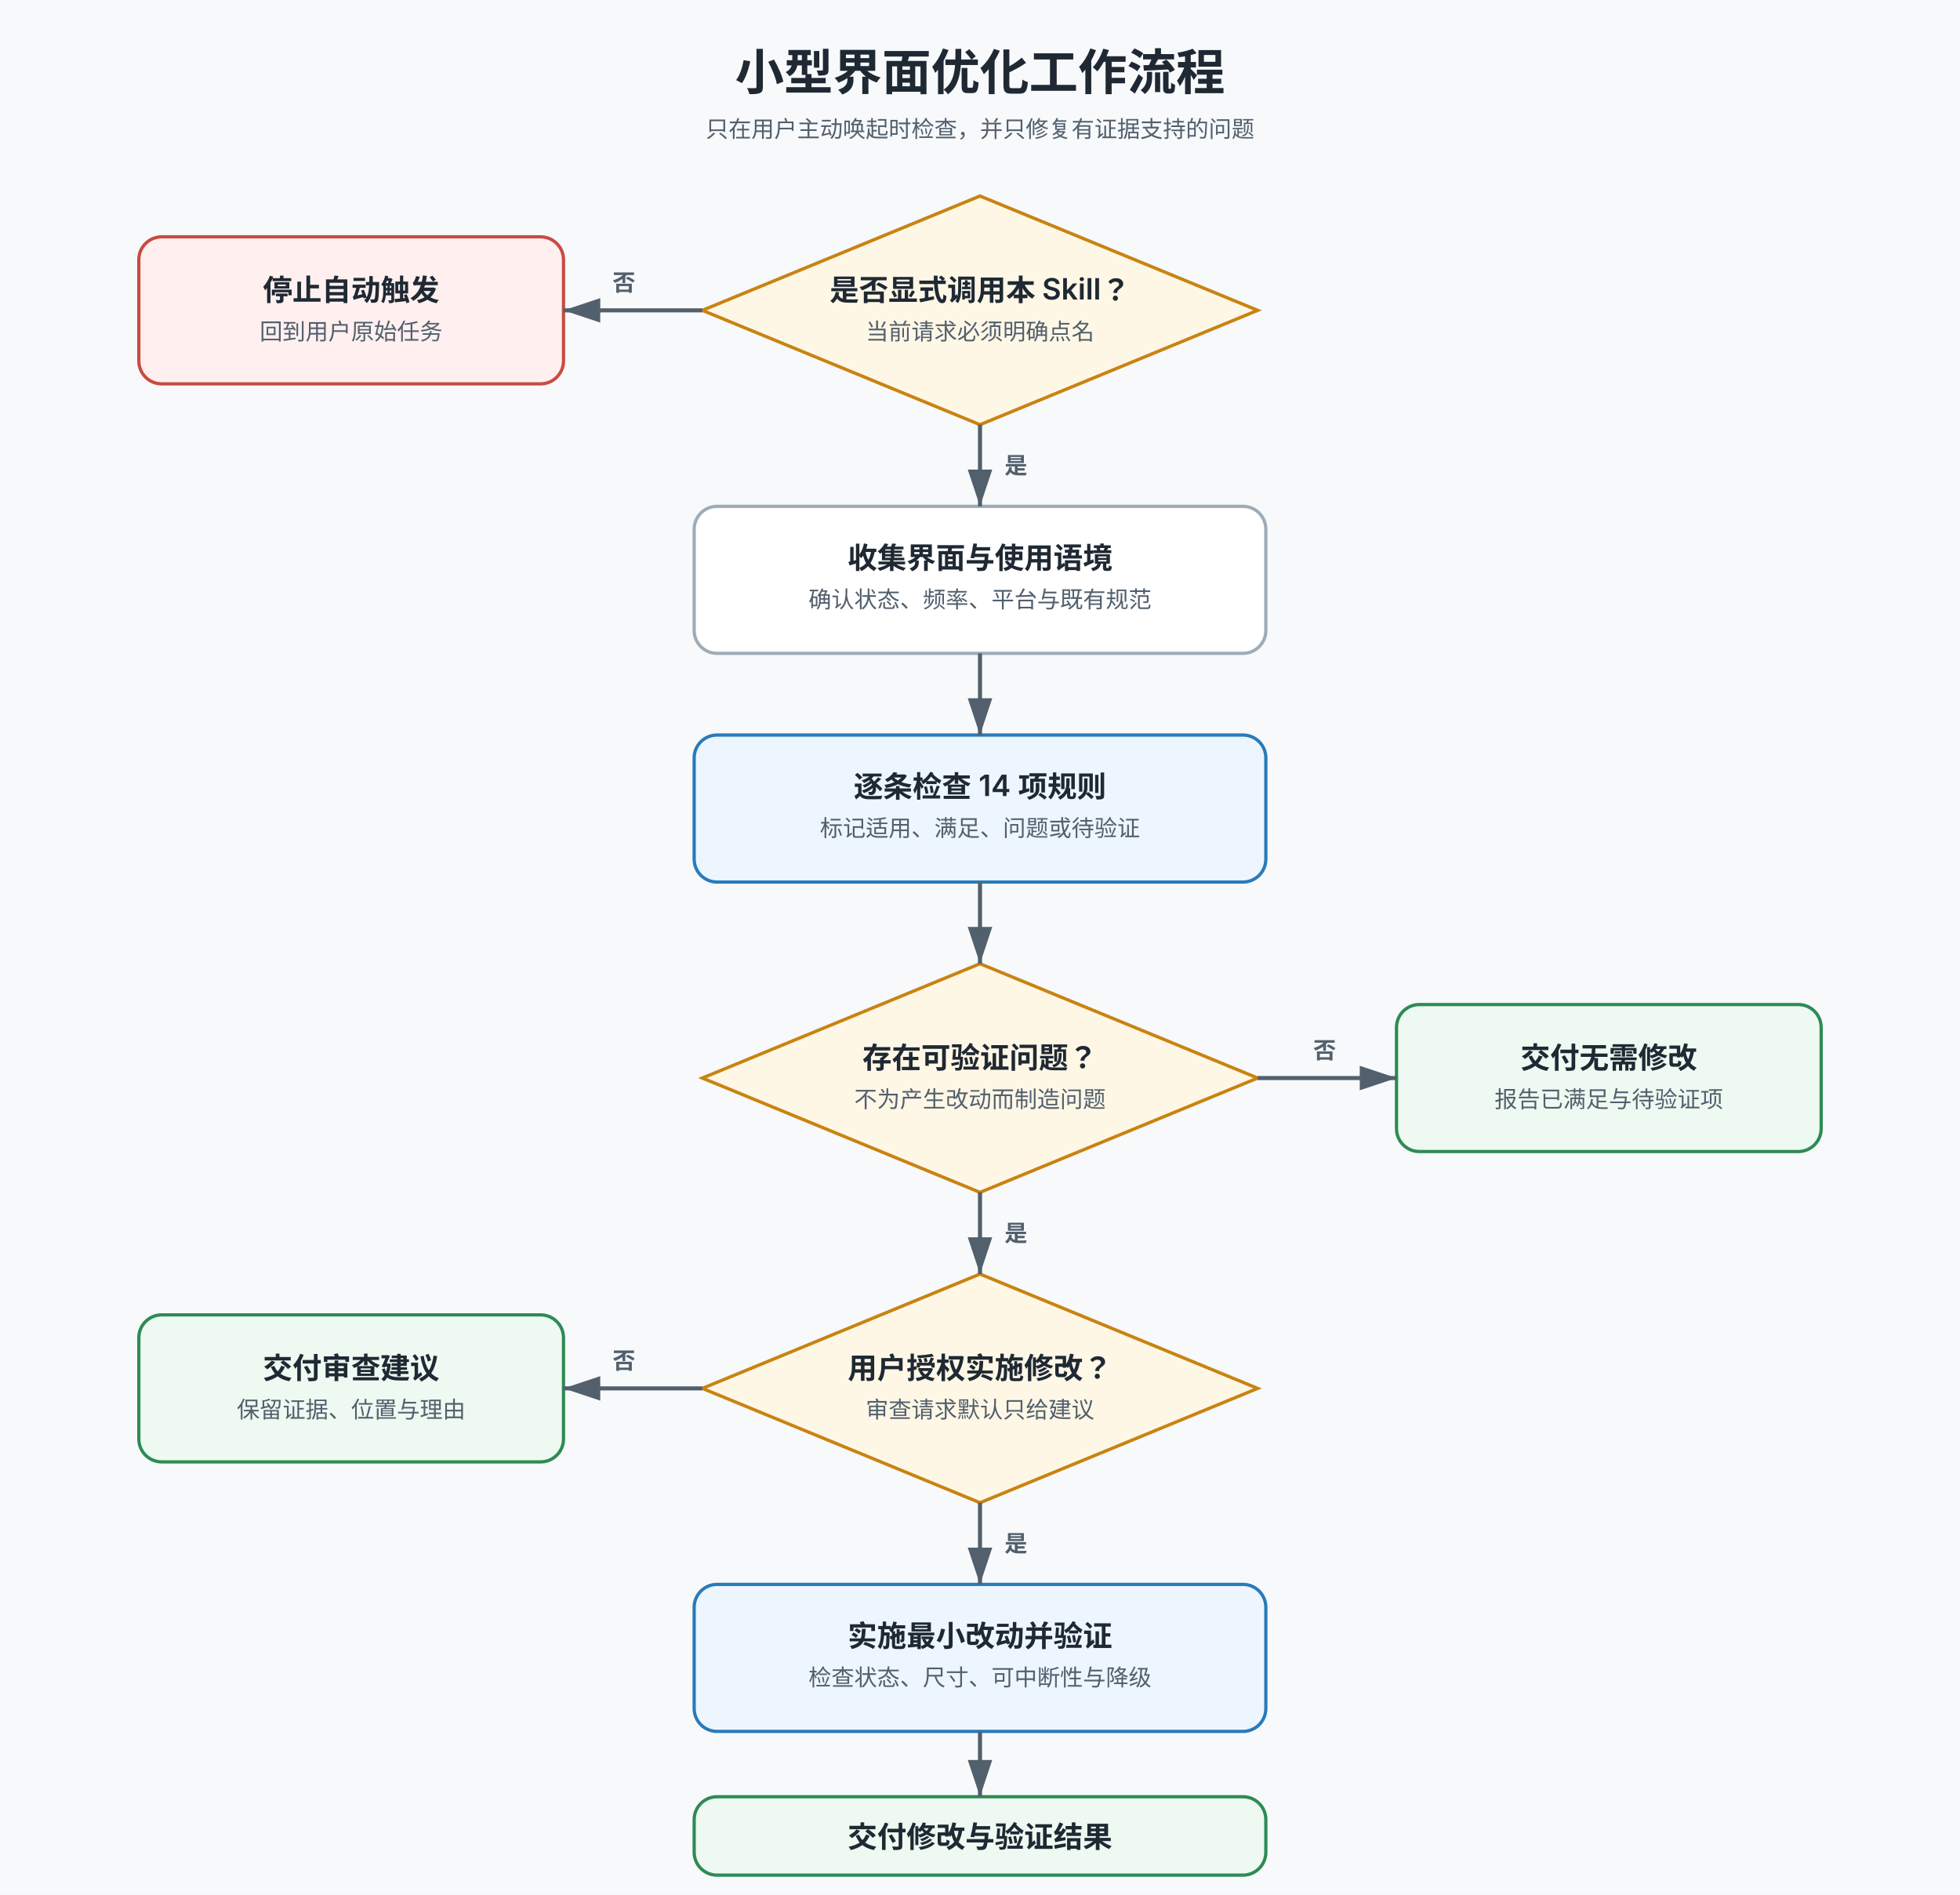
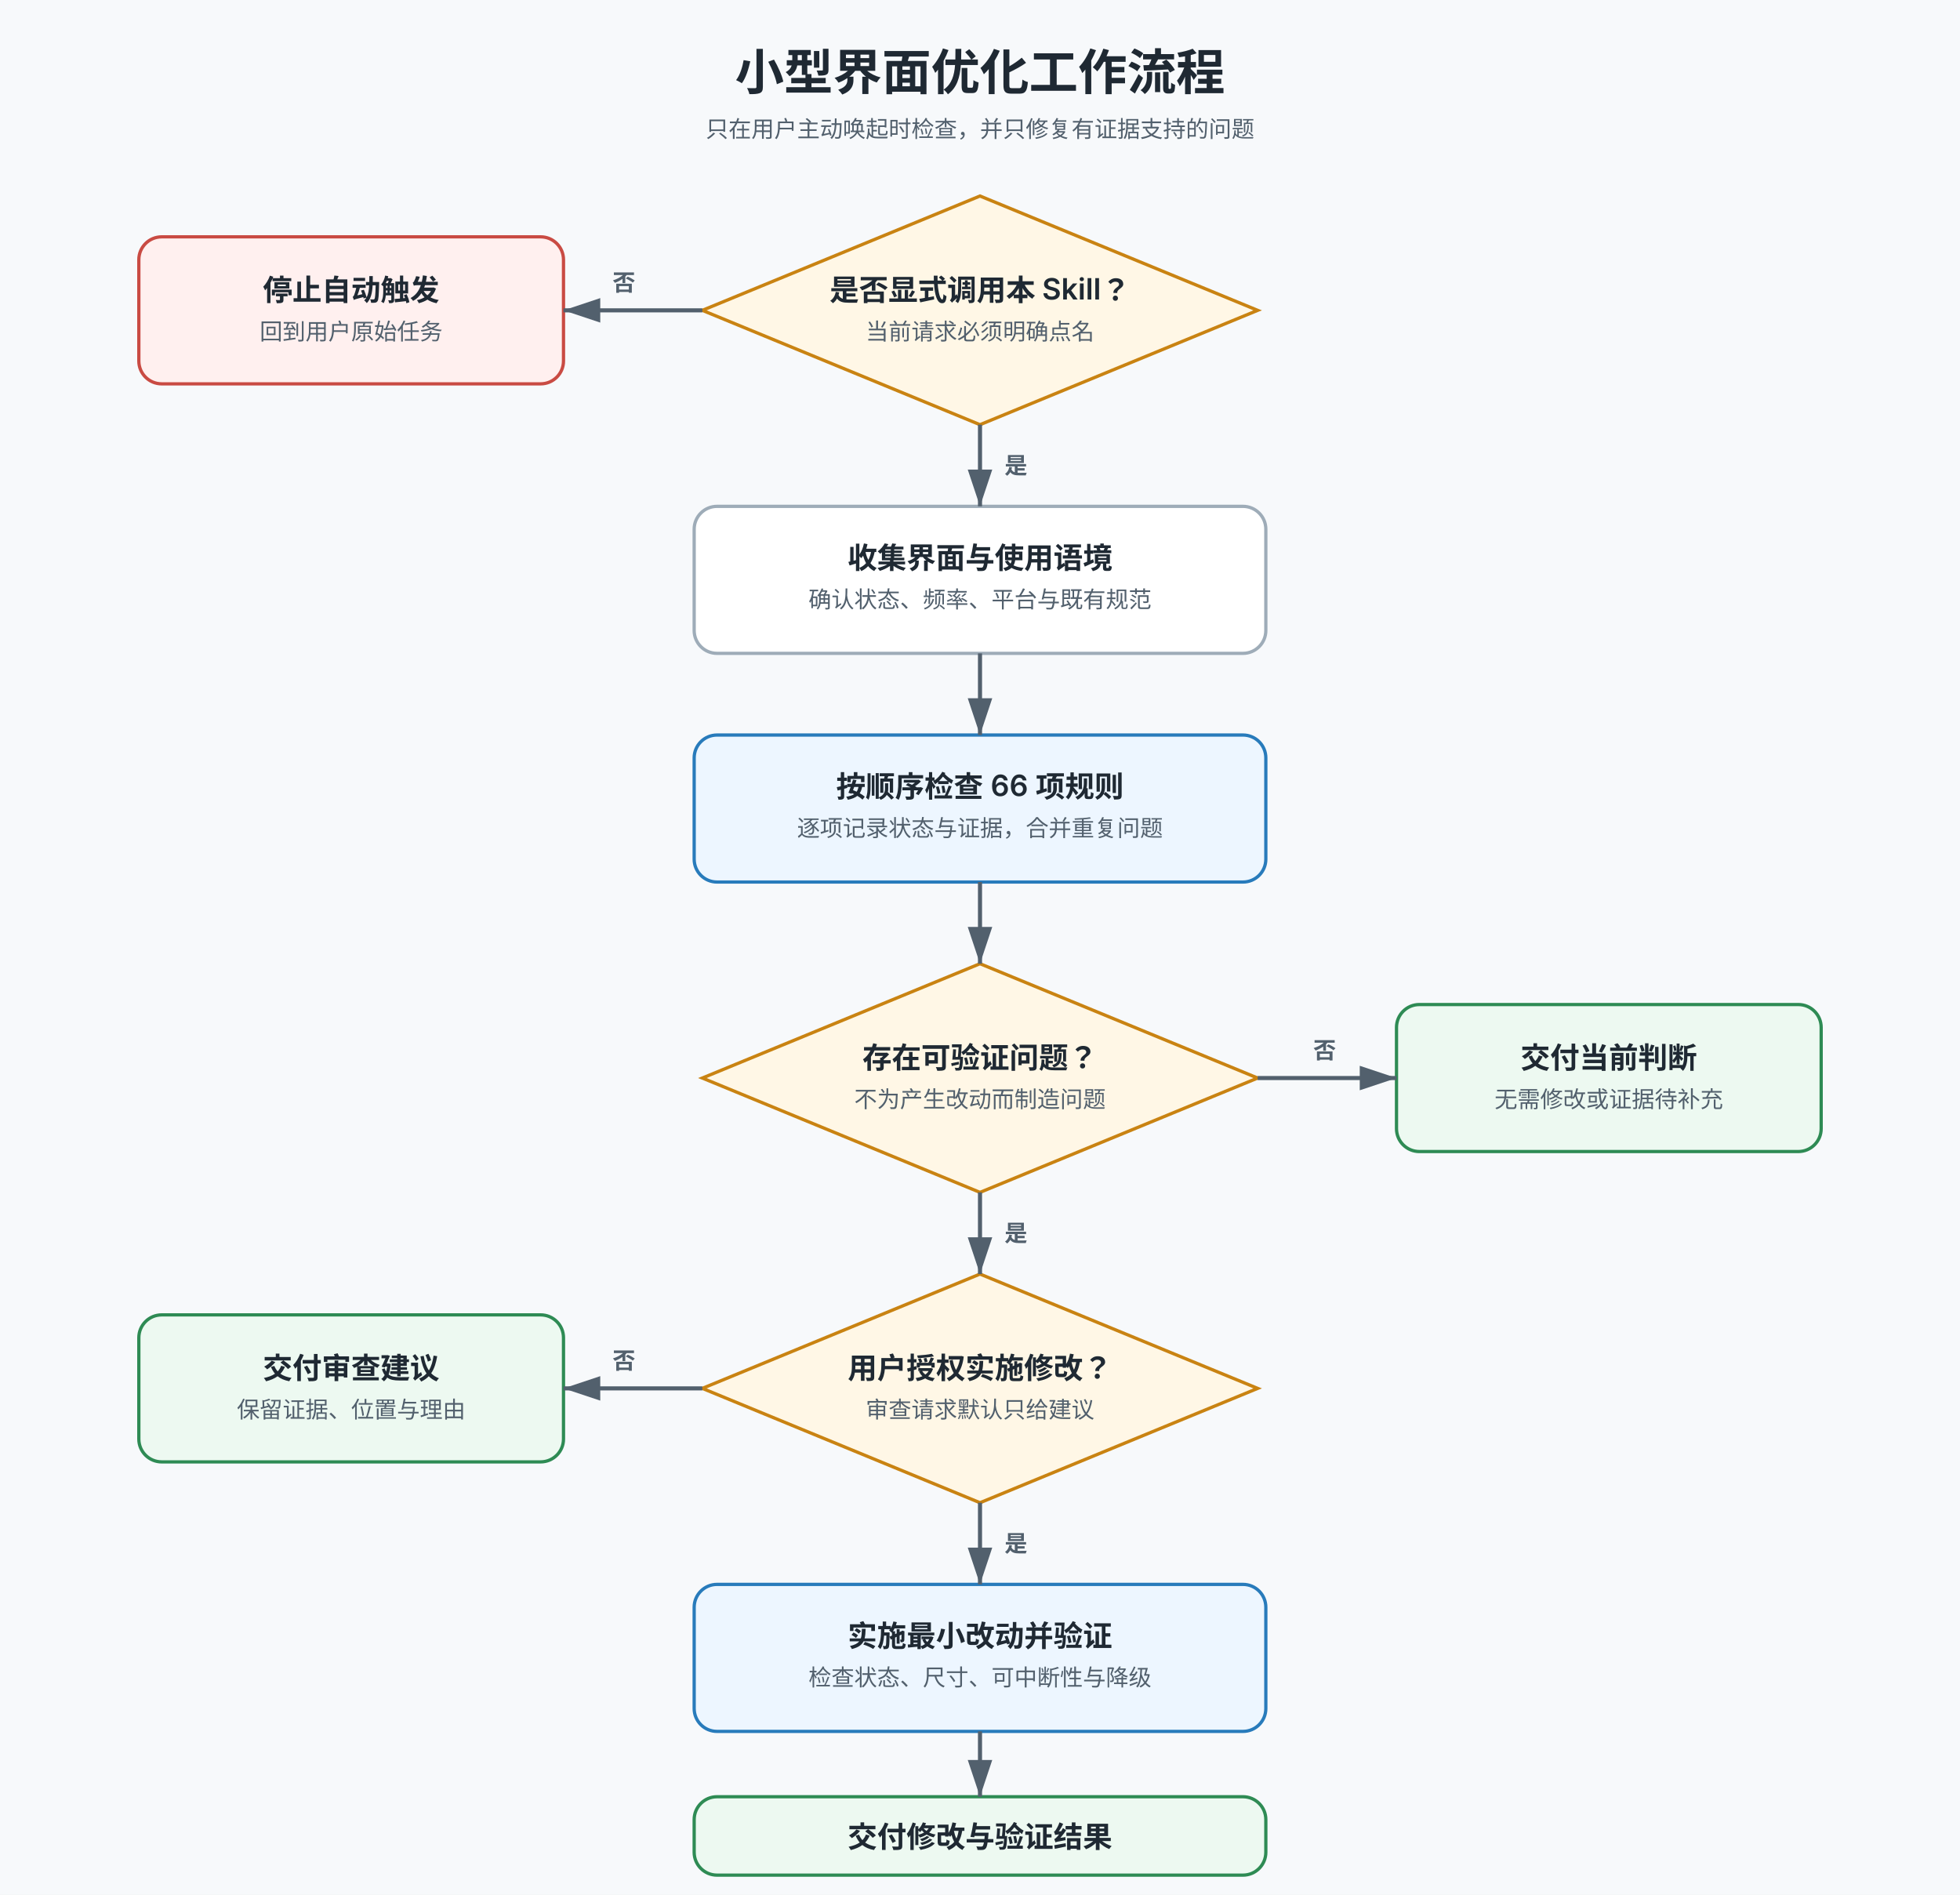
<svg xmlns="http://www.w3.org/2000/svg" width="1200" height="1160" viewBox="0 0 1200 1160" role="img" aria-labelledby="title desc">
  <defs>
    <marker id="arrow" markerWidth="10" markerHeight="10" refX="9" refY="3" orient="auto" markerUnits="strokeWidth">
      <path d="M0,0 L0,6 L9,3 z" fill="#52606d" />
    </marker>
    <style>
      text { font-family: -apple-system, BlinkMacSystemFont, "PingFang SC", sans-serif; fill: #1f2933; }
      .title { font-size: 30px; font-weight: 700; text-anchor: middle; }
      .node-title { font-size: 18px; font-weight: 600; text-anchor: middle; }
      .note { font-size: 14px; font-weight: 400; text-anchor: middle; fill: #52606d; }
      .branch { font-size: 14px; font-weight: 600; fill: #52606d; }
      .line { fill: none; stroke: #52606d; stroke-width: 2.5; marker-end: url(#arrow); }
      .input { fill: #ffffff; stroke: #9eacb8; stroke-width: 2; }
      .process { fill: #edf6ff; stroke: #287bbb; stroke-width: 2; }
      .decision { fill: #fff7e6; stroke: #c98312; stroke-width: 2; }
      .stop { fill: #fff0ef; stroke: #c94b43; stroke-width: 2; }
      .result { fill: #edf9f1; stroke: #2e8b54; stroke-width: 2; }
    </style>
  </defs>
  <rect width="1200" height="1160" fill="#f7f9fb" />
  <text x="600" y="55" class="title">小型界面优化工作流程</text>
  <text x="600" y="84" class="note">只在用户主动唤起时检查，并只修复有证据支持的问题</text>
  <path class="decision" d="M600 120 L770 190 L600 260 L430 190 Z" />
  <text x="600" y="184" class="node-title">是否显式调用本 Skill？</text>
  <text x="600" y="208" class="note">当前请求必须明确点名</text>
  <rect x="85" y="145" width="260" height="90" rx="14" class="stop" />
  <text x="215" y="184" class="node-title">停止自动触发</text>
  <text x="215" y="208" class="note">回到用户原始任务</text>
  <path class="line" d="M430 190 H345" />
  <text x="375" y="178" class="branch">否</text>
  <rect x="425" y="310" width="350" height="90" rx="14" class="input" />
  <text x="600" y="348" class="node-title">收集界面与使用语境</text>
  <text x="600" y="372" class="note">确认状态、频率、平台与既有规范</text>
  <path class="line" d="M600 260 V310" />
  <text x="615" y="290" class="branch">是</text>
  <rect x="425" y="450" width="350" height="90" rx="14" class="process" />
-   <text x="600" y="488" class="node-title">逐条检查 14 项规则</text>
-   <text x="600" y="512" class="note">标记适用、满足、问题或待验证</text>
+   <text x="600" y="488" class="node-title">按顺序检查 66 项规则</text>
+   <text x="600" y="512" class="note">逐项记录状态与证据，合并重复问题</text>
  <path class="line" d="M600 400 V450" />
  <path class="decision" d="M600 590 L770 660 L600 730 L430 660 Z" />
  <text x="600" y="654" class="node-title">存在可验证问题？</text>
  <text x="600" y="678" class="note">不为产生改动而制造问题</text>
  <path class="line" d="M600 540 V590" />
  <rect x="855" y="615" width="260" height="90" rx="14" class="result" />
-   <text x="985" y="654" class="node-title">交付无需修改</text>
-   <text x="985" y="678" class="note">报告已满足与待验证项</text>
+   <text x="985" y="654" class="node-title">交付当前判断</text>
+   <text x="985" y="678" class="note">无需修改或证据待补充</text>
  <path class="line" d="M770 660 H855" />
  <text x="804" y="648" class="branch">否</text>
  <path class="decision" d="M600 780 L770 850 L600 920 L430 850 Z" />
  <text x="600" y="844" class="node-title">用户授权实施修改？</text>
  <text x="600" y="868" class="note">审查请求默认只给建议</text>
  <path class="line" d="M600 730 V780" />
  <text x="615" y="760" class="branch">是</text>
  <rect x="85" y="805" width="260" height="90" rx="14" class="result" />
  <text x="215" y="844" class="node-title">交付审查建议</text>
  <text x="215" y="868" class="note">保留证据、位置与理由</text>
  <path class="line" d="M430 850 H345" />
  <text x="375" y="838" class="branch">否</text>
  <rect x="425" y="970" width="350" height="90" rx="14" class="process" />
  <text x="600" y="1008" class="node-title">实施最小改动并验证</text>
  <text x="600" y="1032" class="note">检查状态、尺寸、可中断性与降级</text>
  <path class="line" d="M600 920 V970" />
  <text x="615" y="950" class="branch">是</text>
  <rect x="425" y="1100" width="350" height="48" rx="14" class="result" />
  <text x="600" y="1131" class="node-title">交付修改与验证结果</text>
  <path class="line" d="M600 1060 V1100" />
</svg>
